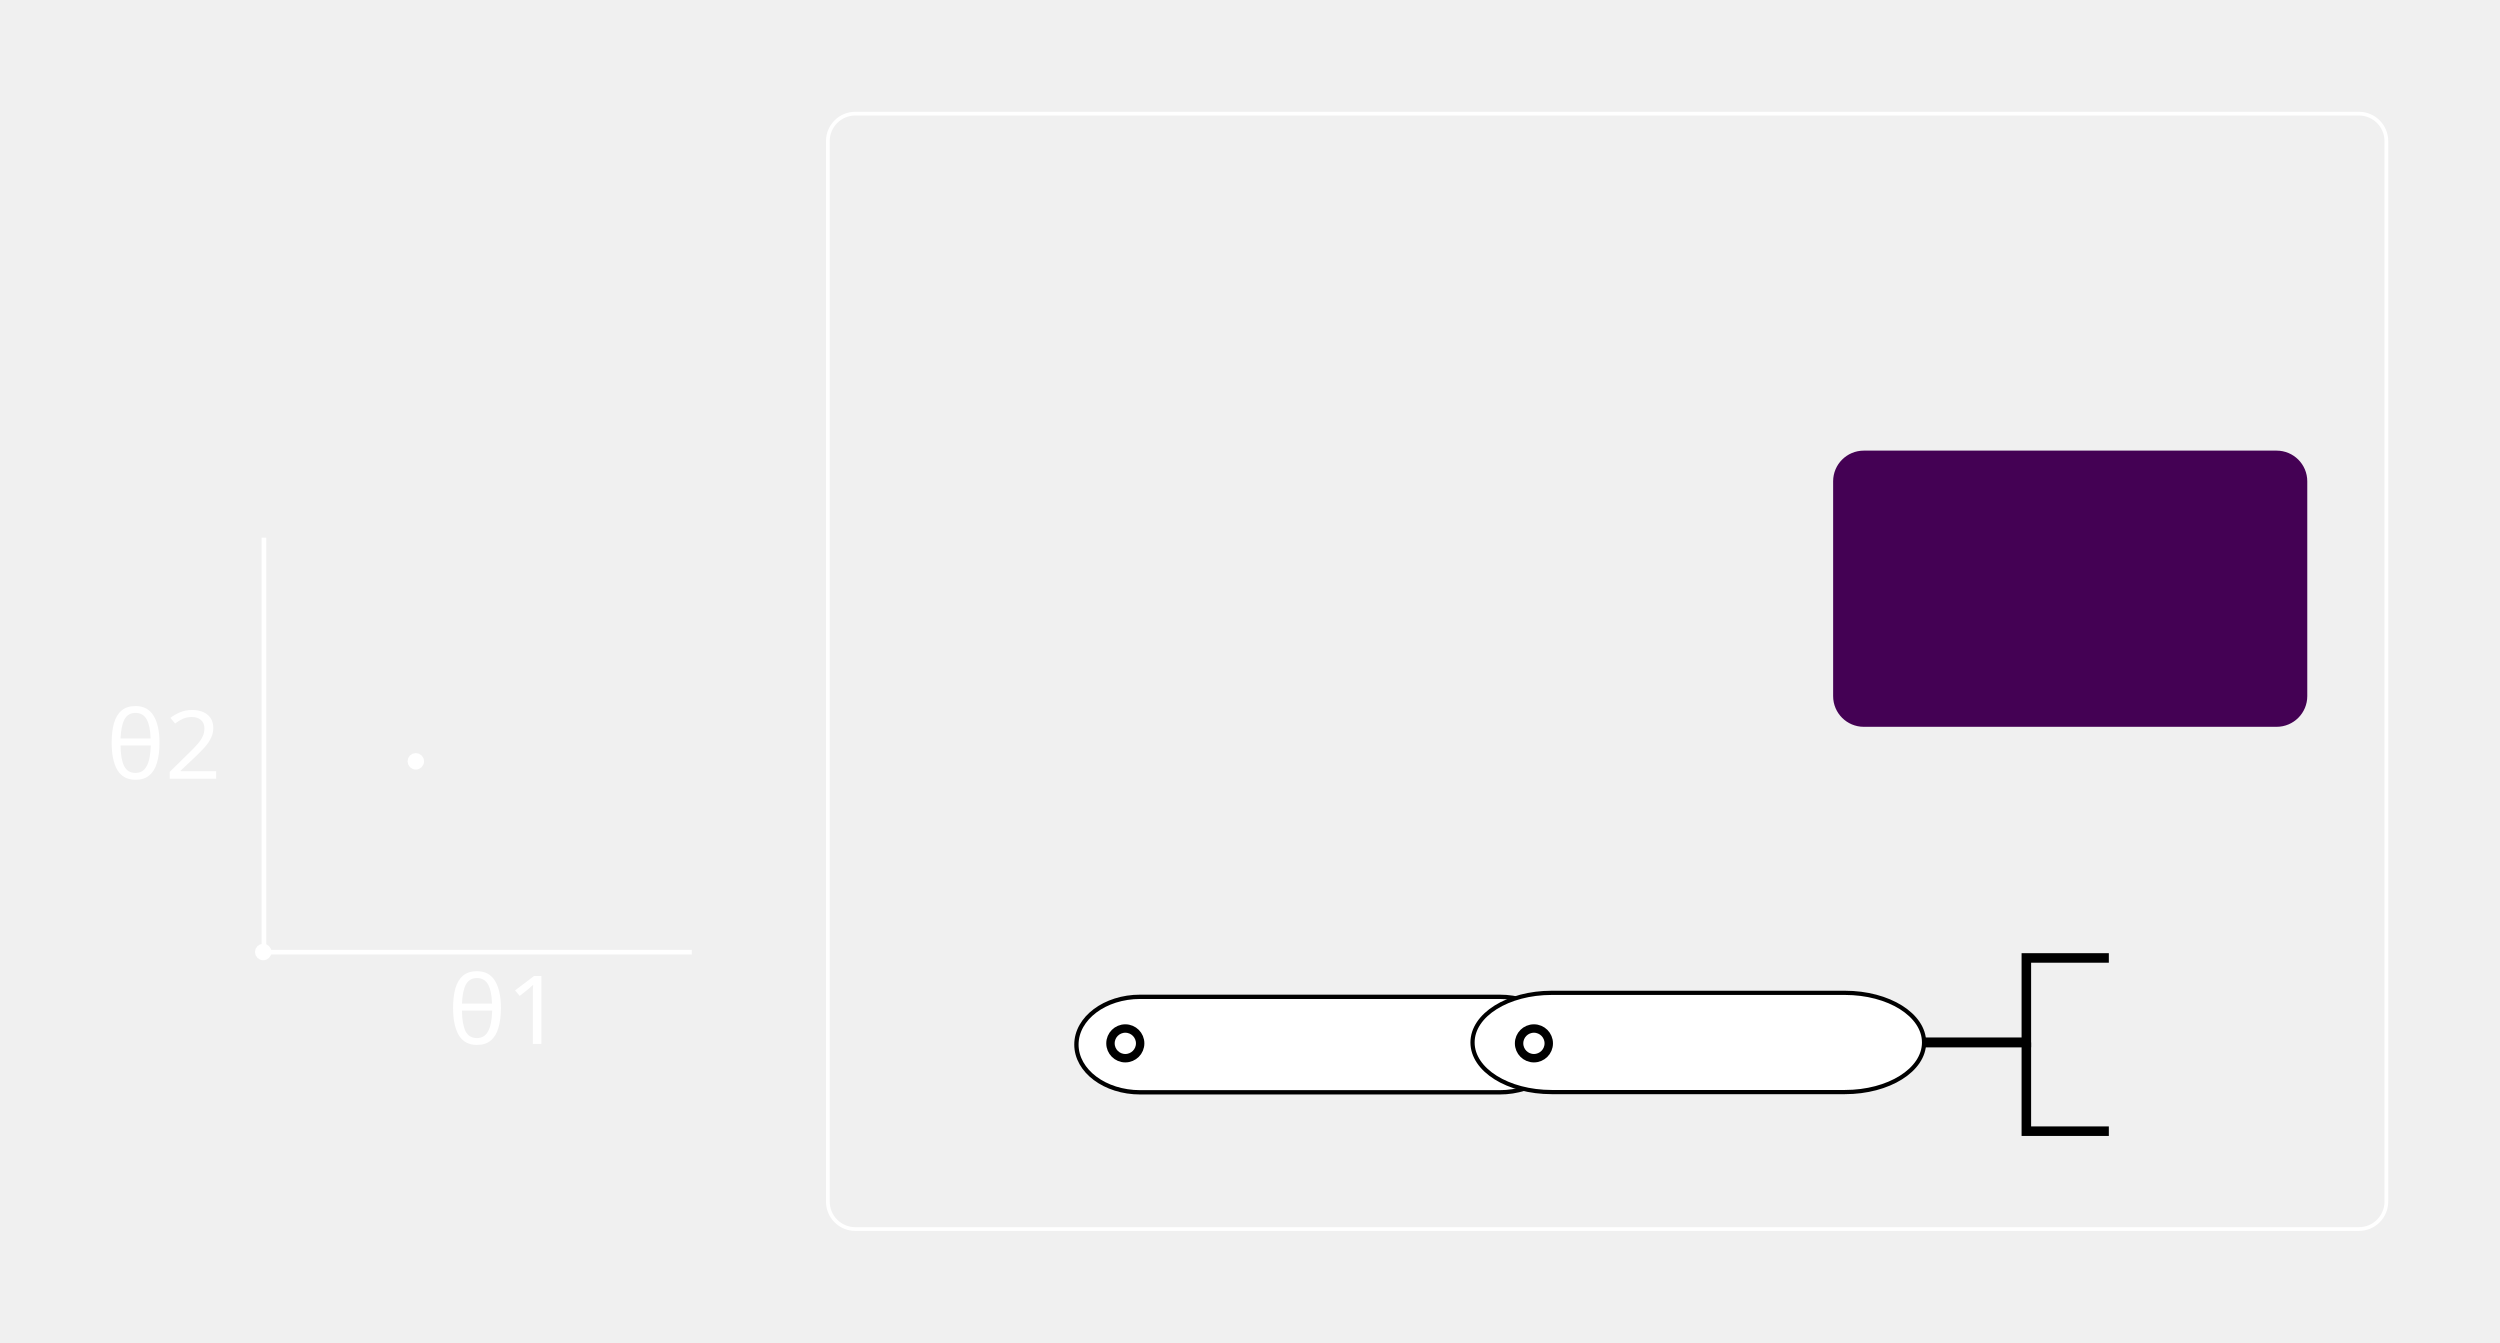
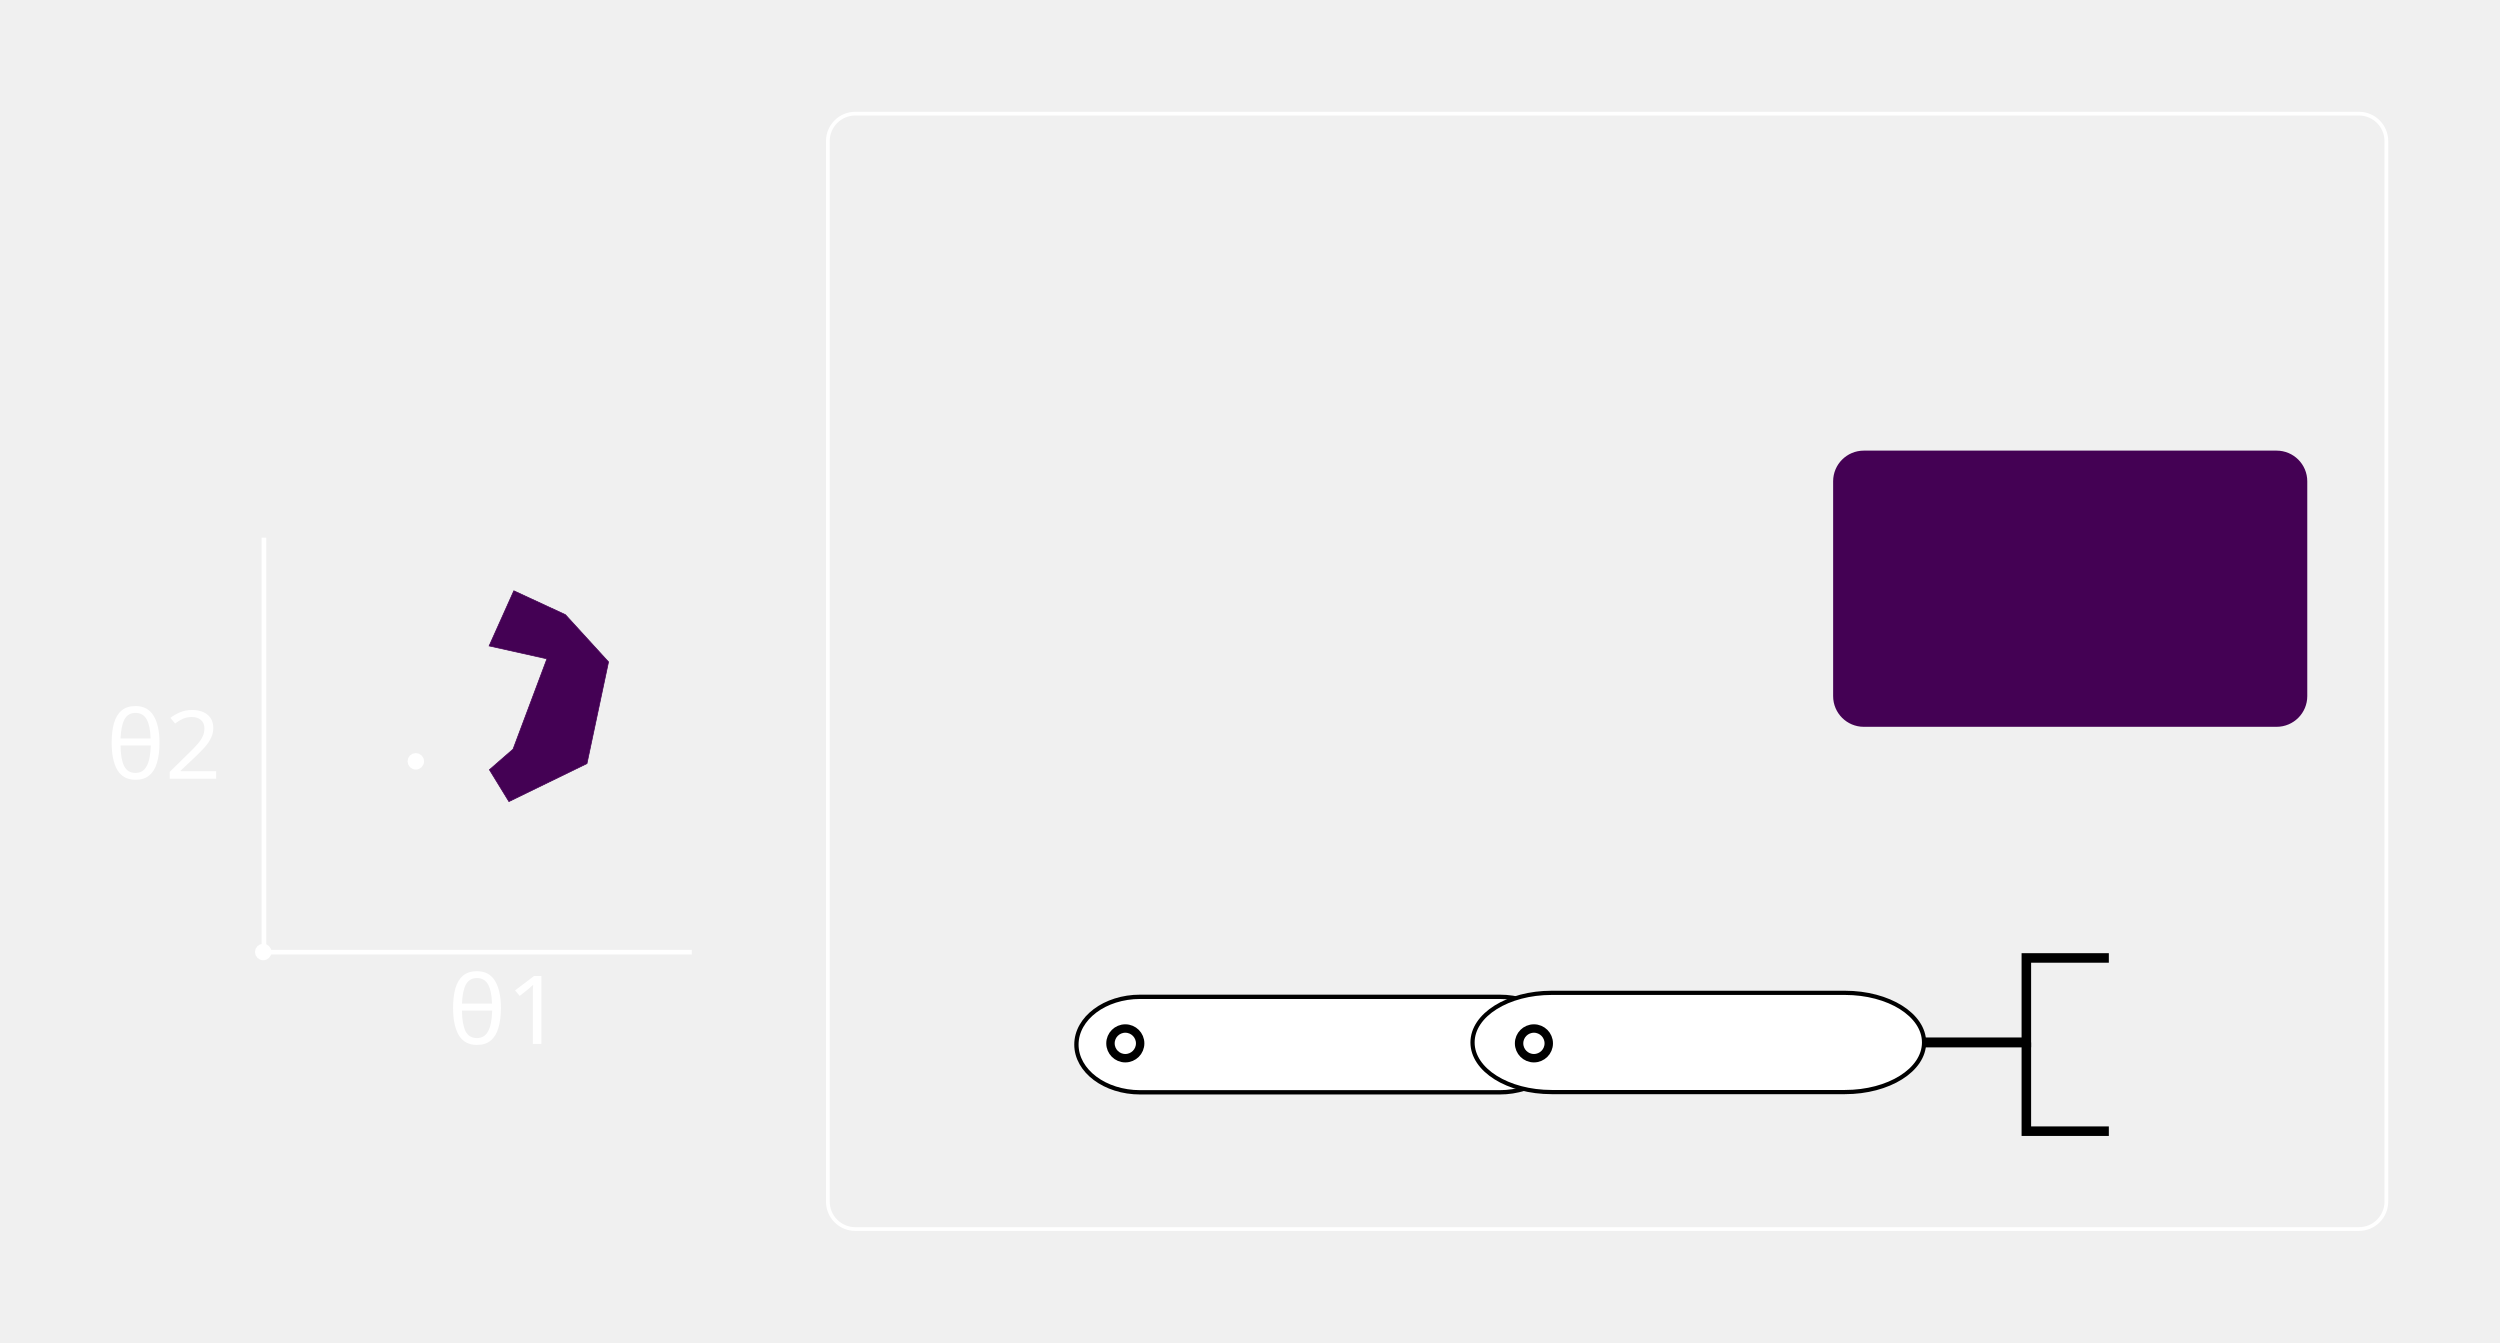
<svg xmlns="http://www.w3.org/2000/svg" width="223.664mm" height="120.125mm" viewBox="0 0 223.664 120.125" version="1.1" id="svg8">
  <defs id="defs2" />
  <g id="layer1" transform="translate(8.116278,-67.96536)">
    <path style="fill:none;stroke:#ffffff;stroke-width:0.415px;stroke-linecap:butt;stroke-linejoin:miter;stroke-opacity:1" d="M 53.778,153.152 H 15.498 v -37.086" id="path4563" />
    <circle style="fill:#ffffff;fill-opacity:1;stroke:#ffffff;stroke-width:0.826;stroke-linecap:round;stroke-miterlimit:4;stroke-dasharray:none;stroke-opacity:1" id="path4565" cx="15.435" cy="153.137" r="0.325" />
    <rect style="fill:#440154;fill-opacity:1;stroke:#440154;stroke-width:0.826;stroke-linecap:round;stroke-miterlimit:4;stroke-dasharray:none;stroke-opacity:1" id="rect4567" width="41.593" height="23.883" x="156.299" y="108.694" ry="2.331" />
    <rect style="fill:none;fill-opacity:1;stroke:#ffffff;stroke-width:0.335;stroke-linecap:round;stroke-miterlimit:4;stroke-dasharray:none;stroke-opacity:1" id="rect4569" width="139.432" height="99.79" x="65.949" y="78.133" ry="2.455" />
    <g id="g4741">
      <rect transform="rotate(90)" ry="5.7" y="-131.756" x="157.146" height="43.57" width="8.544" id="rect4506" style="fill:#ffffff;fill-opacity:1;stroke:#000000;stroke-width:0.386;stroke-linecap:round;stroke-miterlimit:4;stroke-dasharray:none;stroke-opacity:1" />
      <g id="g4673">
        <path style="fill:#ffffff;fill-opacity:1;stroke:#000000;stroke-width:0.376;stroke-linecap:round;stroke-miterlimit:4;stroke-dasharray:none;stroke-opacity:1" d="m 164.021,161.229 c 0,2.459 -3.158,4.439 -7.081,4.439 h -26.234 c -3.923,0 -7.081,-1.98 -7.081,-4.439 0,-2.459 3.158,-4.439 7.081,-4.439 h 26.234 c 3.923,0 7.081,1.98 7.081,4.439 z" id="rect3699" />
        <path style="fill:none;fill-opacity:1;stroke:#000000;stroke-width:0.853;stroke-linecap:butt;stroke-linejoin:miter;stroke-miterlimit:4;stroke-dasharray:none;stroke-opacity:1" d="m 164.021,161.229 h 9.151 v -7.56 h 7.38" id="path4510" />
        <path style="fill:none;fill-opacity:1;stroke:#000000;stroke-width:0.853;stroke-linecap:butt;stroke-linejoin:miter;stroke-miterlimit:4;stroke-dasharray:none;stroke-opacity:1" d="m 173.172,161.229 h -9.151 z" id="path4512" />
        <path style="fill:none;fill-opacity:1;stroke:#000000;stroke-width:0.853;stroke-linecap:butt;stroke-linejoin:miter;stroke-miterlimit:4;stroke-dasharray:none;stroke-opacity:1" d="m 173.172,161.229 v 7.938 h 7.38" id="path4514" />
        <ellipse style="fill:#ffffff;fill-opacity:1;stroke:#000000;stroke-width:0.753;stroke-linecap:round;stroke-miterlimit:4;stroke-dasharray:none;stroke-opacity:1" id="path4559" cx="129.117" cy="161.31" rx="1.328" ry="1.328" />
      </g>
    </g>
    <ellipse ry="1.328" rx="1.328" cy="161.31" cx="92.561" id="ellipse4599" style="fill:#ffffff;fill-opacity:1;stroke:#000000;stroke-width:0.753;stroke-linecap:round;stroke-miterlimit:4;stroke-dasharray:none;stroke-opacity:1" />
    <text xml:space="preserve" style="font-style:normal;font-weight:normal;font-size:10.583px;line-height:1.25;font-family:sans-serif;letter-spacing:0px;word-spacing:0px;fill:#000000;fill-opacity:1;stroke:none;stroke-width:0.265" x="10.723" y="109.344" id="text4603">
      <tspan id="tspan4601" x="10.723" y="118.708" style="stroke-width:0.265" />
    </text>
    <g id="g4611">
      <text id="text4607" y="109.182" x="10.236" style="font-style:normal;font-weight:normal;font-size:10.583px;line-height:1.25;font-family:sans-serif;letter-spacing:0px;word-spacing:0px;fill:#000000;fill-opacity:1;stroke:none;stroke-width:0.265" xml:space="preserve">
        <tspan style="stroke-width:0.265" y="118.545" x="10.236" id="tspan4605" />
      </text>
    </g>
    <text xml:space="preserve" style="font-style:normal;font-weight:normal;font-size:8.653px;line-height:1.25;font-family:sans-serif;letter-spacing:0px;word-spacing:0px;fill:#ffffff;fill-opacity:1;stroke:none;stroke-width:0.216" x="31.368" y="164.312" id="text4615" transform="scale(1.018303,0.9820258)">
      <tspan id="tspan4613" x="31.368" y="164.312" style="fill:#ffffff;fill-opacity:1;stroke-width:0.216">θ1</tspan>
    </text>
    <text transform="scale(1.018303,0.9820258)" id="text4631" y="140.157" x="1.372" style="font-style:normal;font-weight:normal;font-size:8.653px;line-height:1.25;font-family:sans-serif;letter-spacing:0px;word-spacing:0px;fill:#ffffff;fill-opacity:1;stroke:none;stroke-width:0.216" xml:space="preserve">
      <tspan style="fill:#ffffff;fill-opacity:1;stroke-width:0.216" y="140.157" x="1.372" id="tspan4629">θ2</tspan>
    </text>
    <circle r="0.325" cy="136.078" cx="29.083" id="circle4685" style="fill:#ffffff;fill-opacity:1;stroke:#ffffff;stroke-width:0.826;stroke-linecap:round;stroke-miterlimit:4;stroke-dasharray:none;stroke-opacity:1" />
+     <path style="fill:#440154;fill-opacity:1;stroke:#440154;stroke-width:0.064px;stroke-linecap:butt;stroke-linejoin:miter;stroke-opacity:1" d="m 46.327,127.183 -3.859,-4.226 -4.614,-2.137 -2.211,4.934 5.171,1.154 -3.032,8.085 -2.113,1.838 1.746,2.848 6.983,-3.4 z" id="path821" />
  </g>
</svg>
